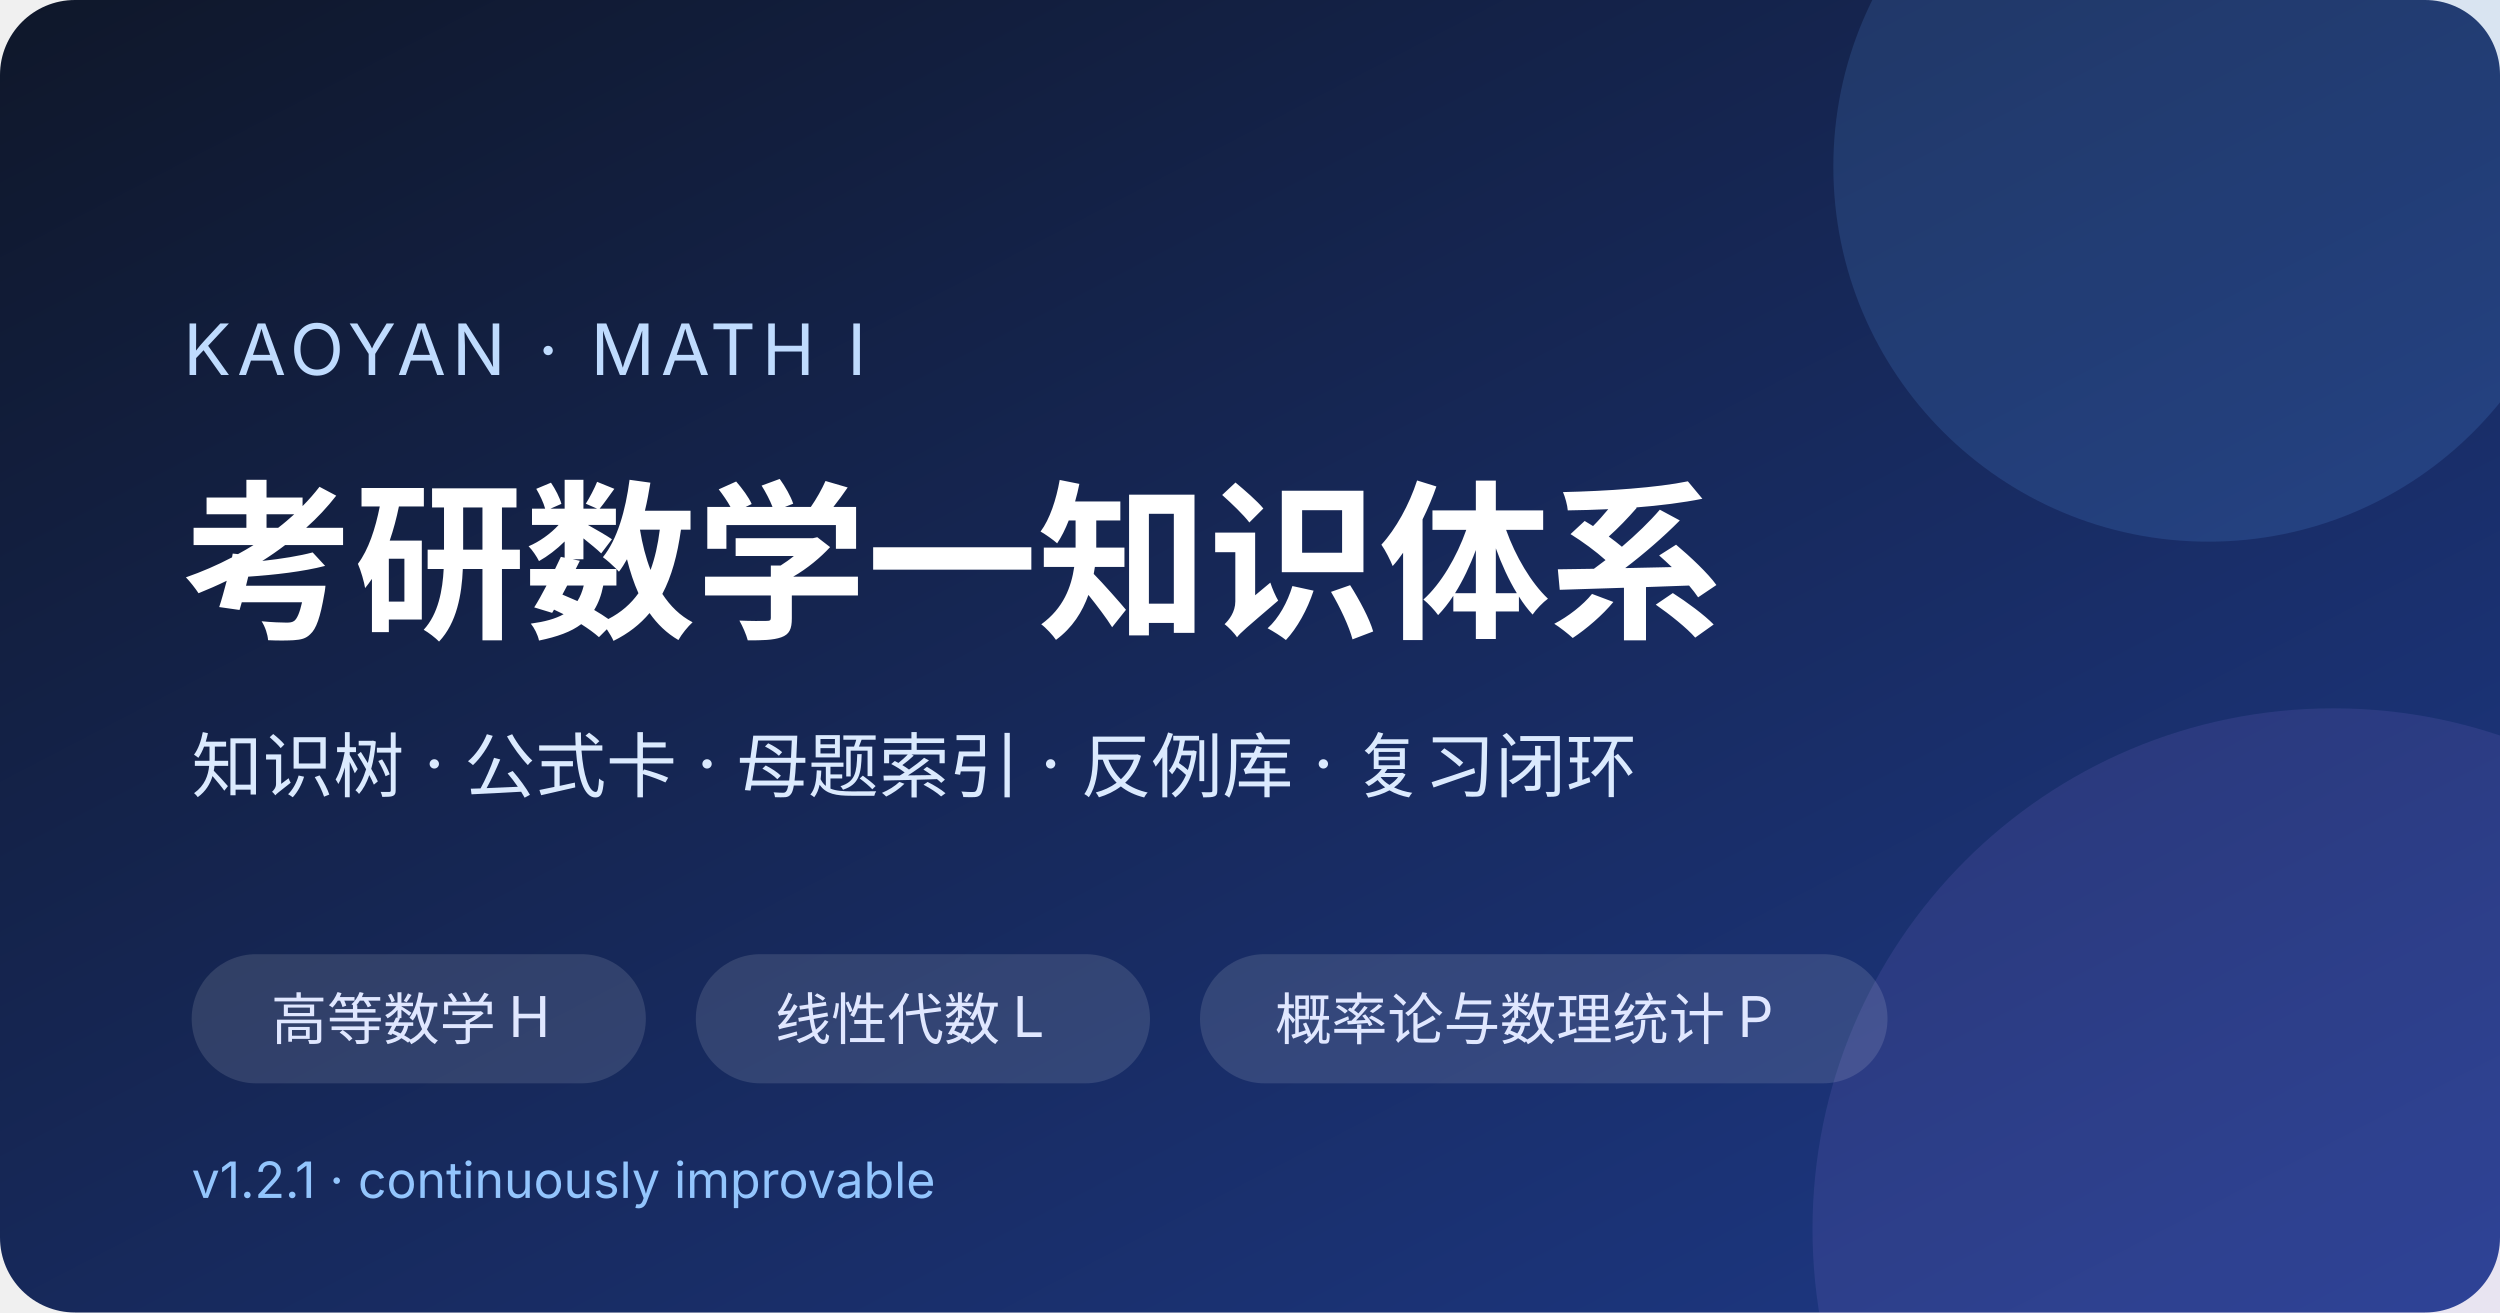
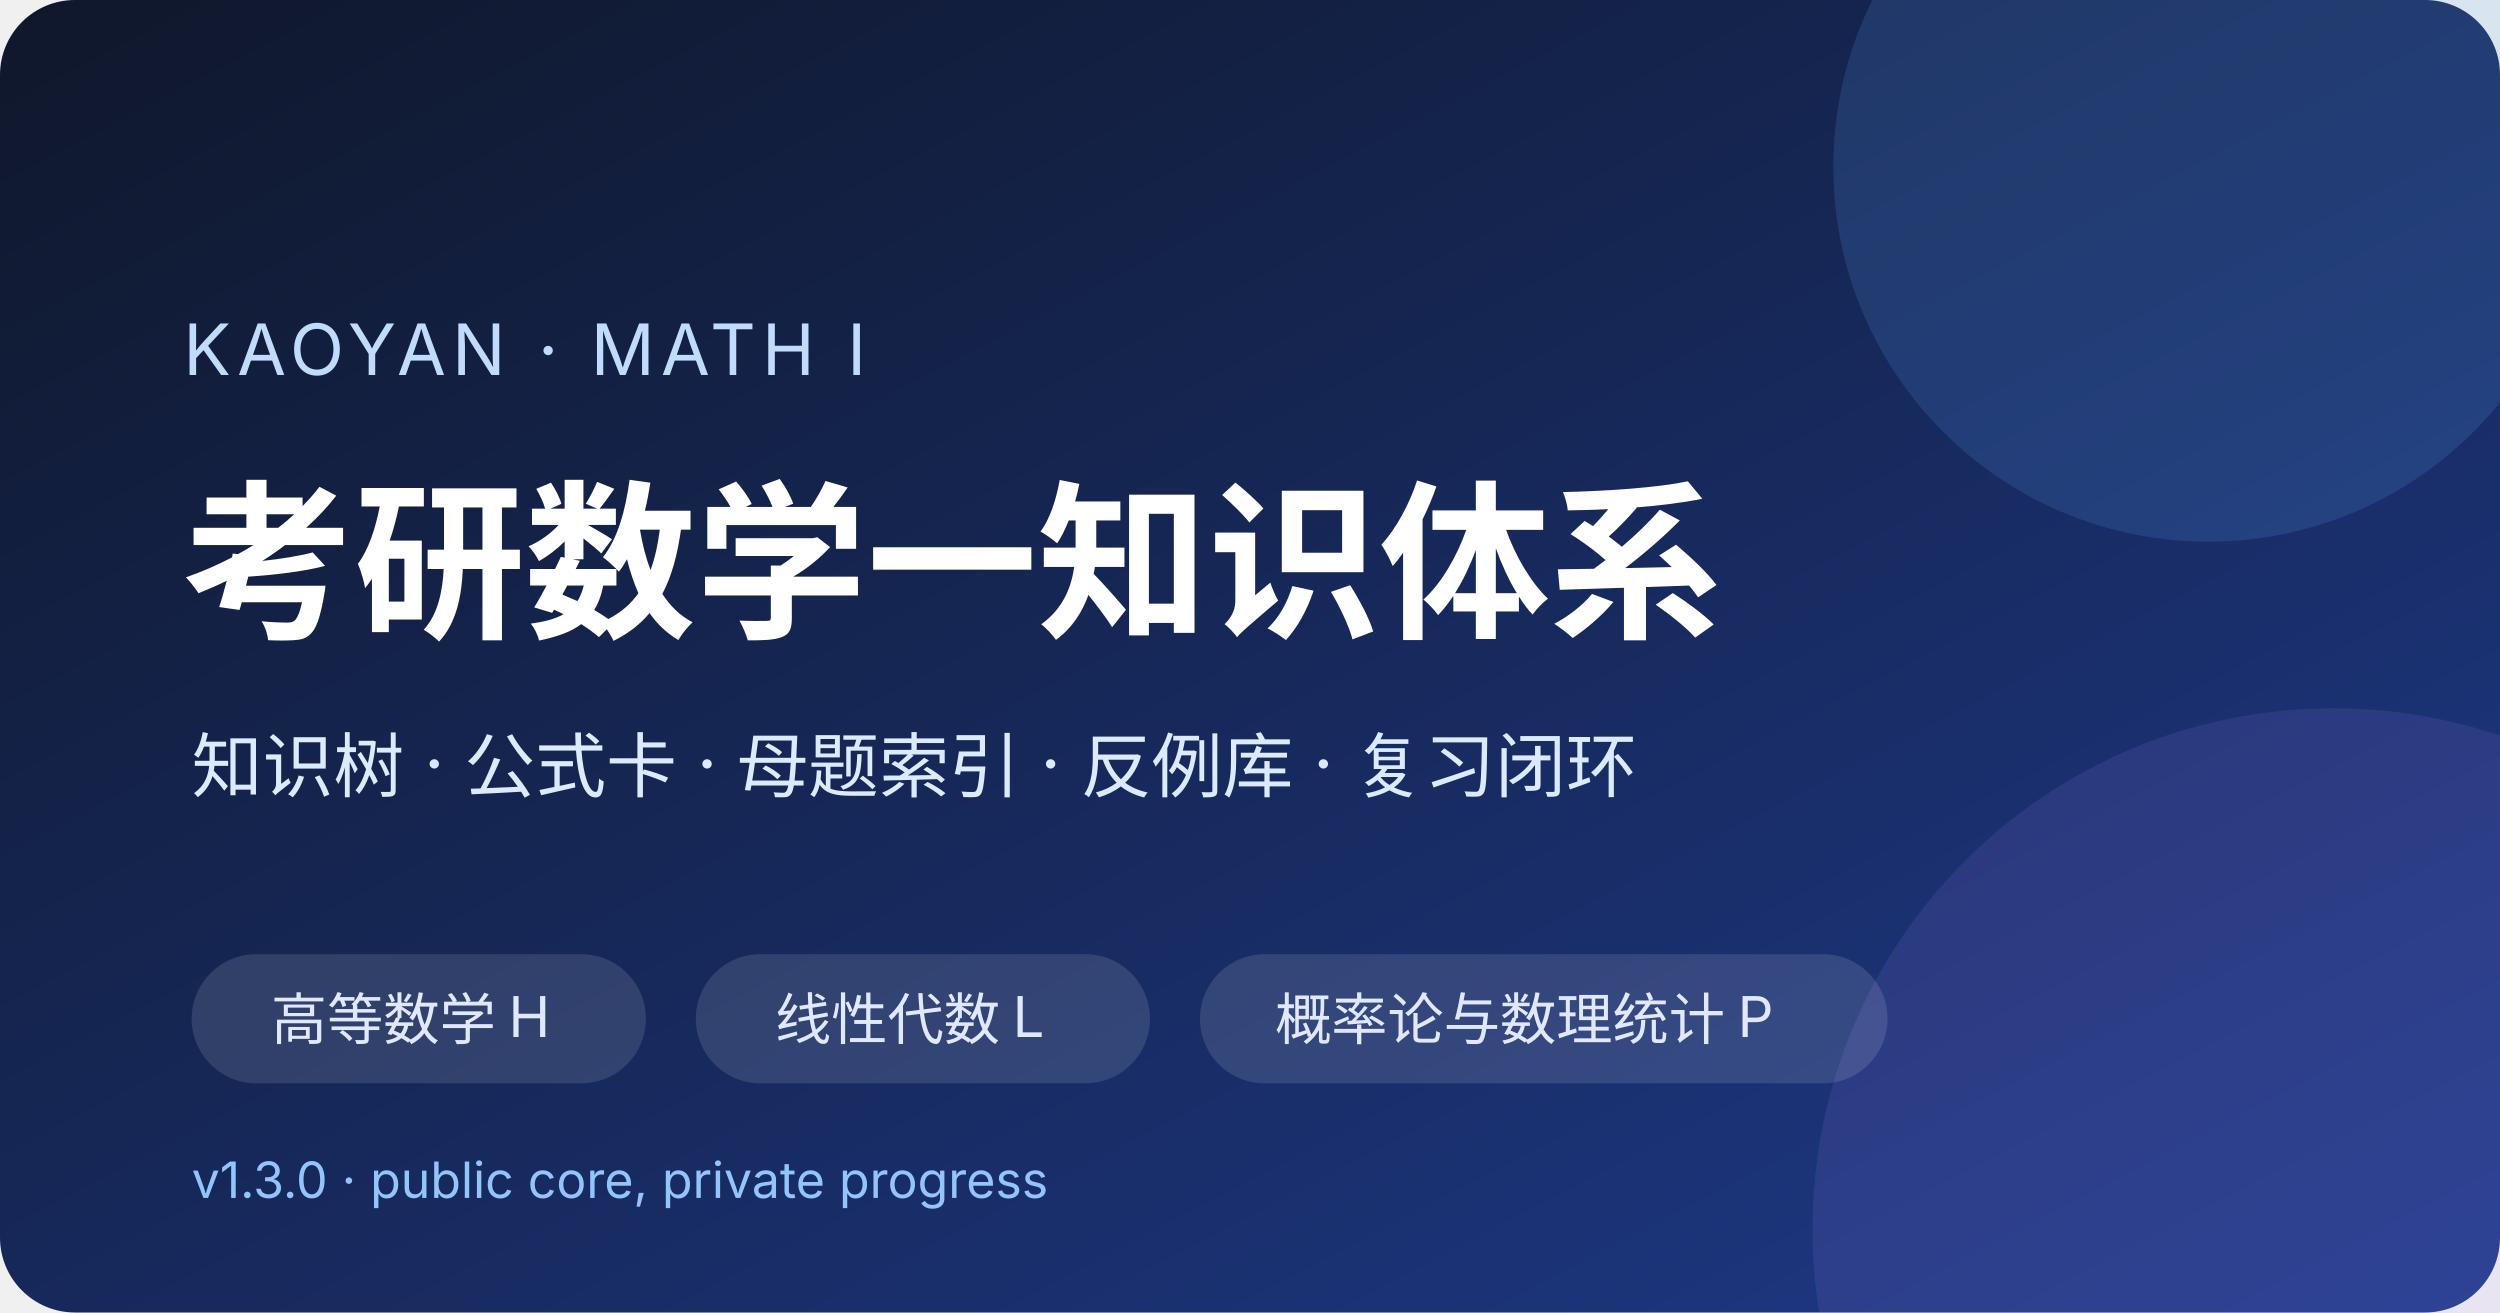
<svg xmlns="http://www.w3.org/2000/svg" width="1200" height="630" viewBox="0 0 1200 630" role="img" aria-labelledby="title desc">
  <defs>
    <linearGradient id="bg" x1="0" y1="0" x2="1" y2="1">
      <stop offset="0" stop-color="#0f172a" />
      <stop offset="1" stop-color="#1e3a8a" />
    </linearGradient>
  </defs>
  <rect width="1200" height="630" rx="36" fill="url(#bg)" />
  <circle cx="1060" cy="80" r="180" fill="#60a5fa" opacity="0.16" />
  <circle cx="1120" cy="590" r="250" fill="#a78bfa" opacity="0.12" />
  <text x="88" y="180" fill="#bfdbfe" font-size="34" font-family="system-ui, -apple-system, 'Segoe UI', sans-serif" letter-spacing="3">KAOYAN · MATH I</text>
  <text x="88" y="300" fill="#ffffff" font-size="82" font-weight="700" font-family="system-ui, -apple-system, 'Segoe UI', 'Microsoft YaHei', sans-serif">考研数学一知识体系</text>
  <text x="92" y="380" fill="#dbeafe" font-size="34" font-family="system-ui, -apple-system, 'Segoe UI', 'Microsoft YaHei', sans-serif">知识树 · 公式卡 · 母题索引 · 反例库 · 复习闭环</text>
  <g transform="translate(92 458)" font-family="system-ui, -apple-system, 'Segoe UI', 'Microsoft YaHei', sans-serif" font-size="27" fill="#e0e7ff">
    <rect x="0" y="0" width="218" height="62" rx="31" fill="#ffffff" opacity="0.12" />
    <text x="38" y="41">高等数学 H</text>
    <rect x="242" y="0" width="218" height="62" rx="31" fill="#ffffff" opacity="0.12" />
    <text x="280" y="41">线性代数 L</text>
    <rect x="484" y="0" width="330" height="62" rx="31" fill="#ffffff" opacity="0.12" />
    <text x="520" y="41">概率论与数理统计 P</text>
  </g>
-   <text x="92" y="575" fill="#93c5fd" font-size="24" font-family="system-ui, -apple-system, 'Segoe UI', sans-serif">v1.2.1 · continuously improvable</text>
+   <text x="92" y="575" fill="#93c5fd" font-size="24" font-family="system-ui, -apple-system, 'Segoe UI', sans-serif">v1.3.0 · public core, private progress</text>
</svg>
